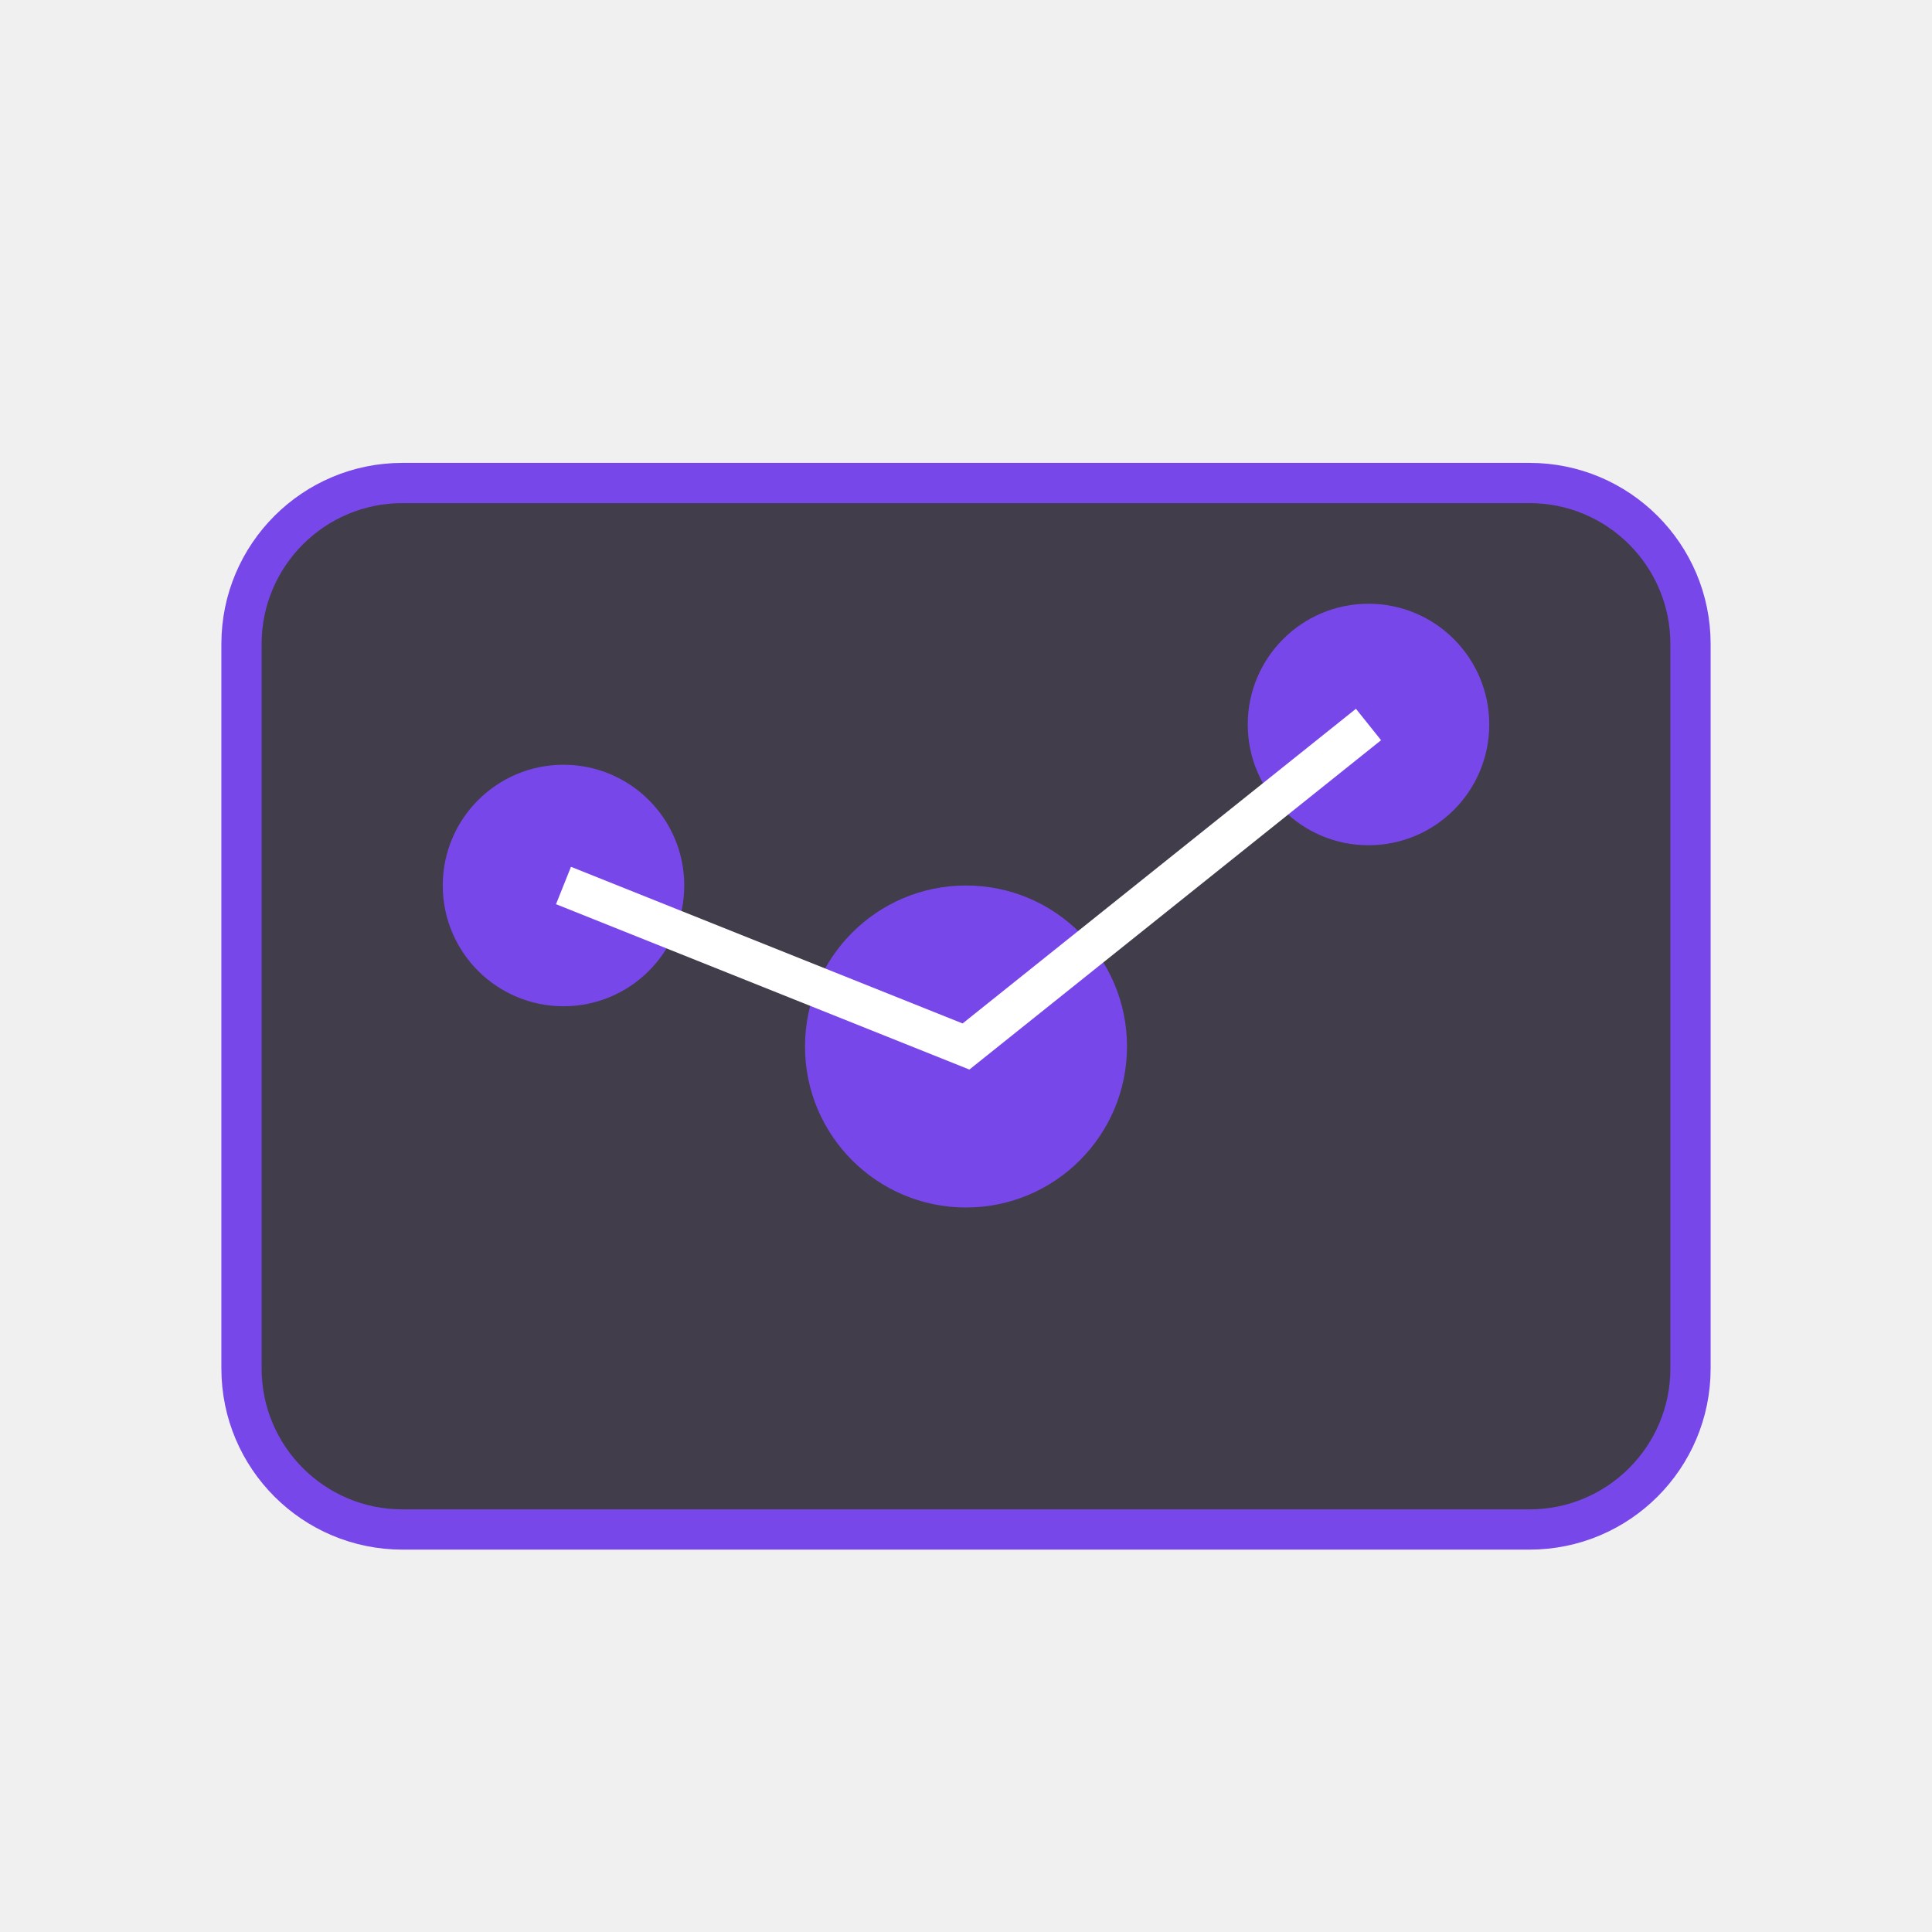
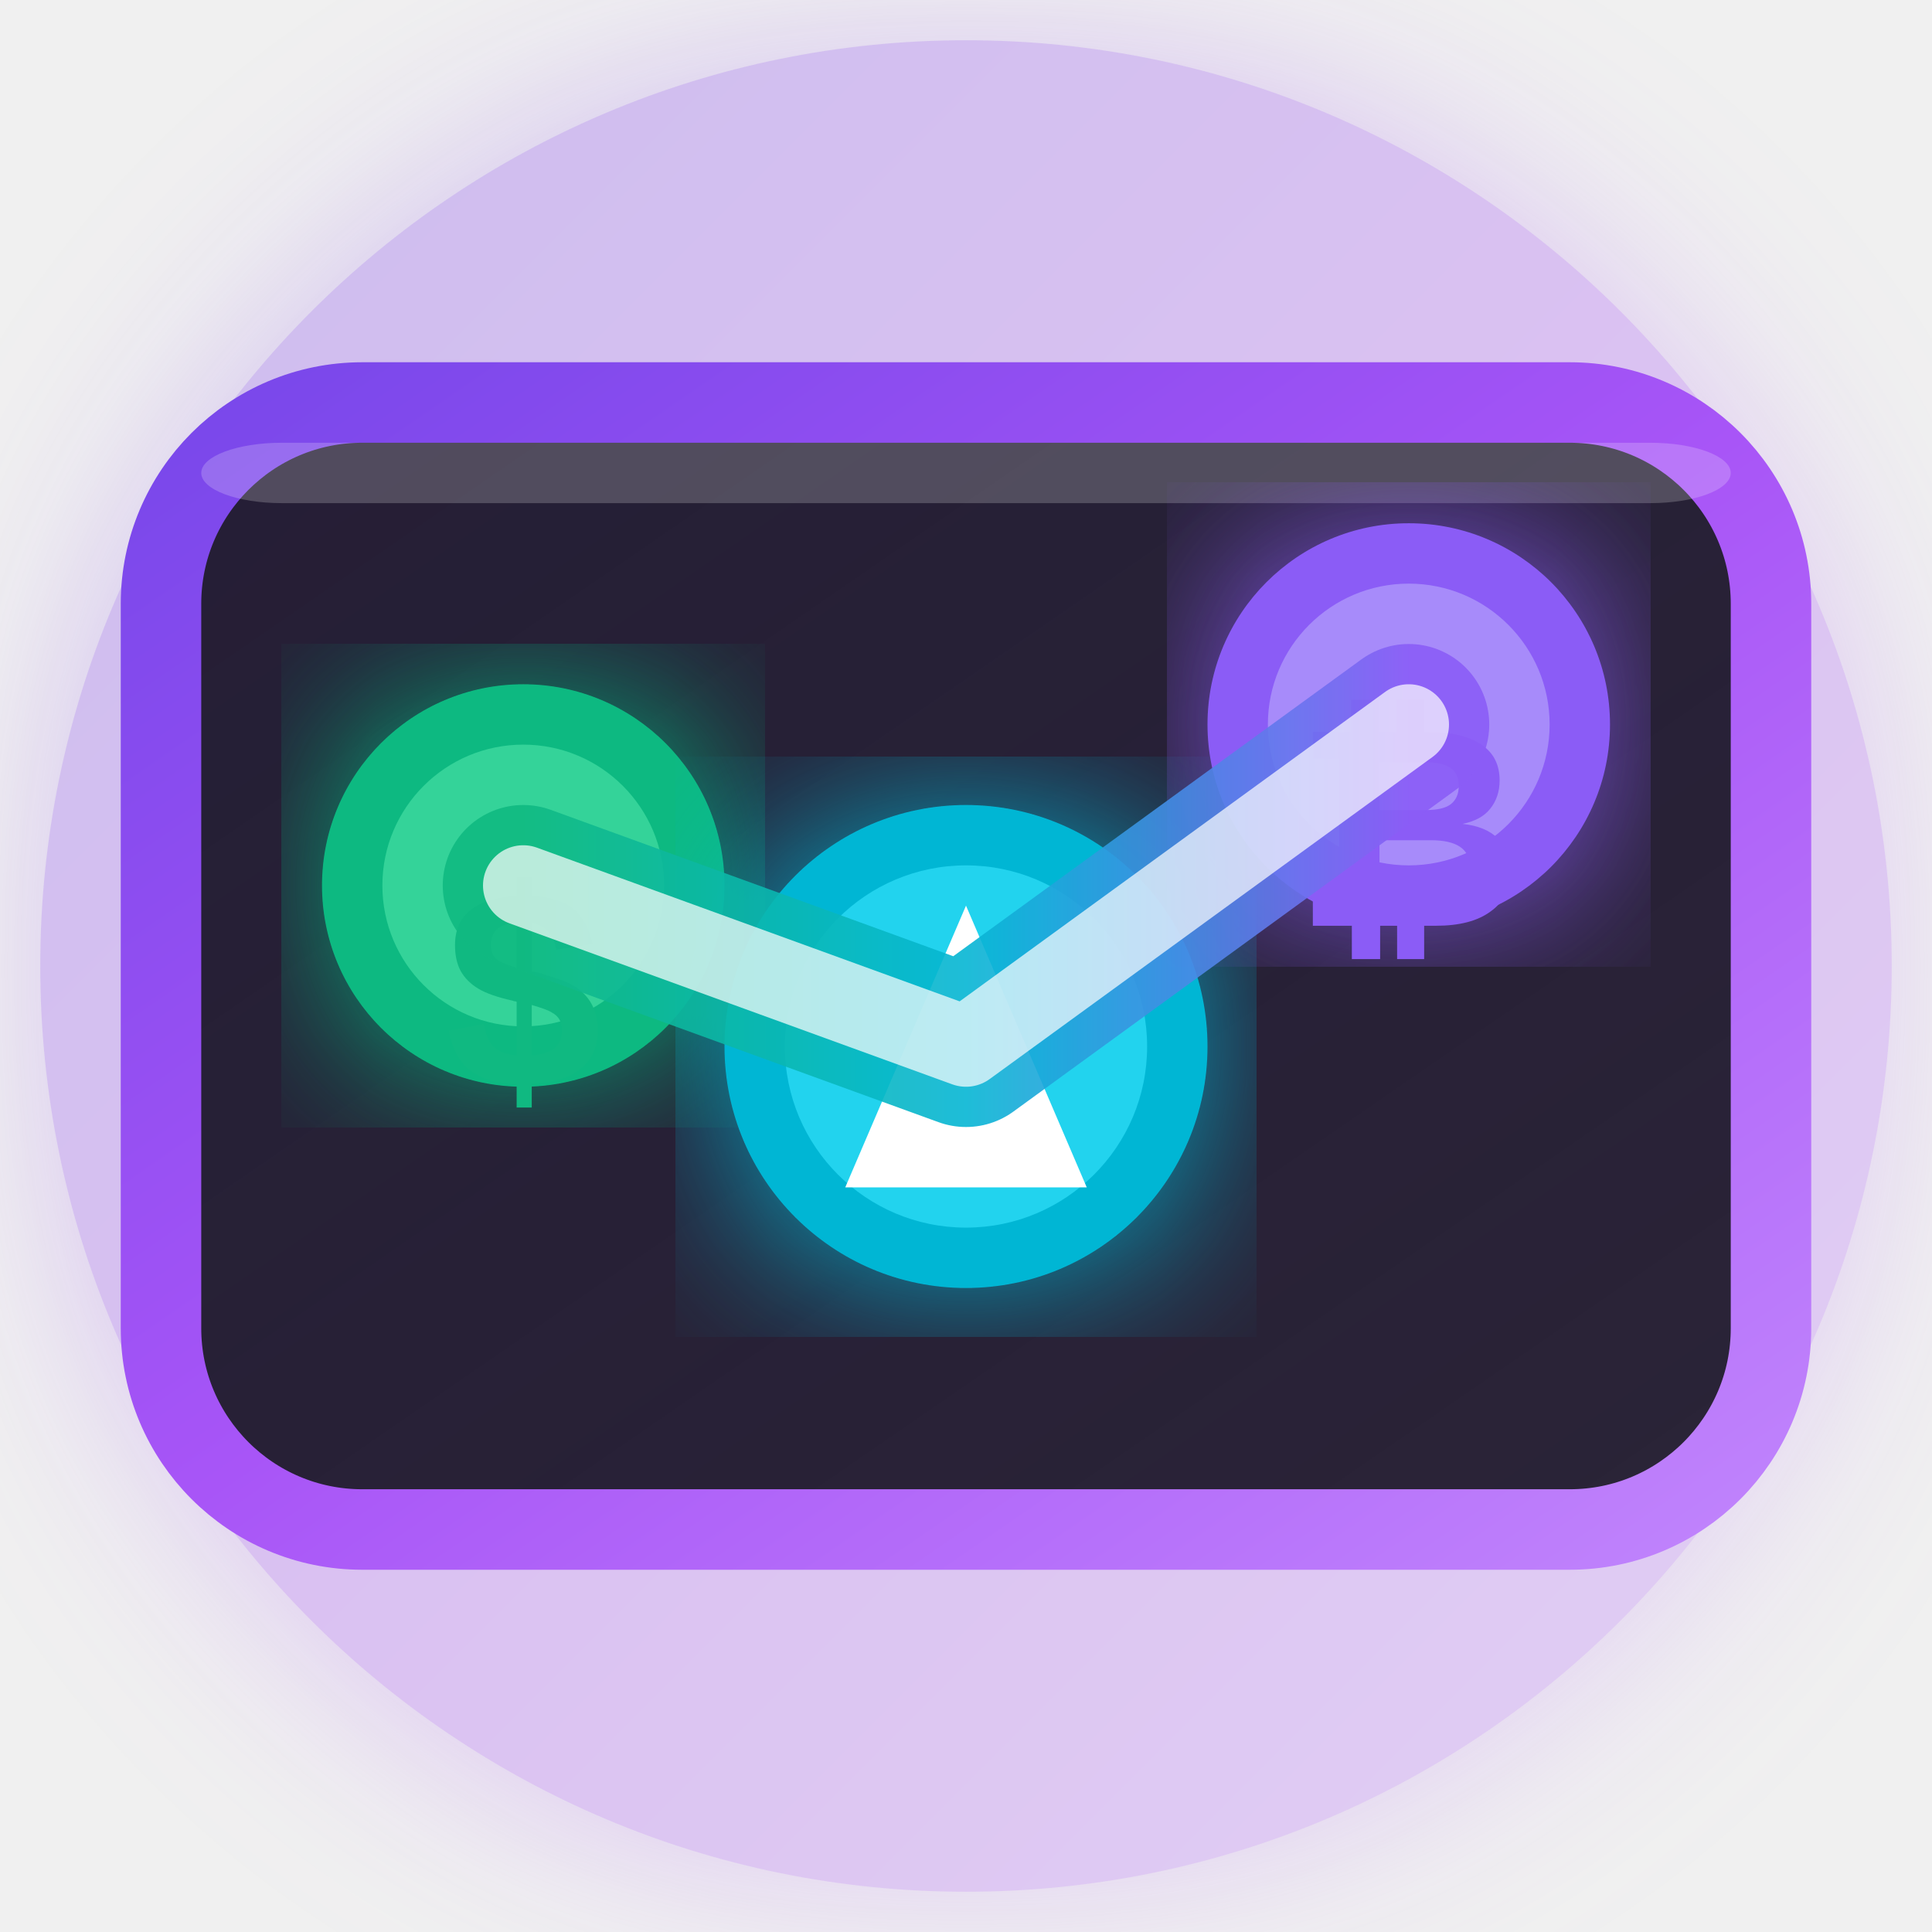
<svg xmlns="http://www.w3.org/2000/svg" fill="none" viewBox="0 0 48 48">
-   <path d="M38 12H10C7.791 12 6 13.791 6 16V34C6 36.209 7.791 38 10 38H38C40.209 38 42 36.209 42 34V16C42 13.791 40.209 12 38 12Z" fill="rgba(22, 17, 34, 0.8)" stroke="#7847EA" strokeLinecap="round" strokeLinejoin="round" strokeWidth="3" />
-   <path d="M14 25C15.657 25 17 23.657 17 22C17 20.343 15.657 19 14 19C12.343 19 11 20.343 11 22C11 23.657 12.343 25 14 25Z" fill="#7847EA" />
-   <path d="M24 30C26.209 30 28 28.209 28 26C28 23.791 26.209 22 24 22C21.791 22 20 23.791 20 26C20 28.209 21.791 30 24 30Z" fill="#7847EA" />
-   <path d="M34 21C35.657 21 37 19.657 37 18C37 16.343 35.657 15 34 15C32.343 15 31 16.343 31 18C31 19.657 32.343 21 34 21Z" fill="#7847EA" />
-   <path d="M14 22L24 26L34 18" stroke="white" strokeLinecap="round" strokeLinejoin="round" strokeWidth="2" />
+   <defs>
+     <linearGradient id="bgGradient" x1="0%" y1="0%" x2="100%" y2="100%">
+       <stop offset="0%" style="stop-color:#7847EA;stop-opacity:1" />
+       <stop offset="50%" style="stop-color:#A855F7;stop-opacity:1" />
+       <stop offset="100%" style="stop-color:#C084FC;stop-opacity:1" />
+     </linearGradient>
+     <linearGradient id="cardGradient" x1="0%" y1="0%" x2="100%" y2="100%">
+       <stop offset="0%" style="stop-color:#1C162C;stop-opacity:0.95" />
+       <stop offset="100%" style="stop-color:#161122;stop-opacity:0.9" />
+     </linearGradient>
+     <filter id="glow">
+       <feGaussianBlur stdDeviation="2.5" result="coloredBlur" />
+       <feMerge>
+         <feMergeNode in="coloredBlur" />
+         <feMergeNode in="SourceGraphic" />
+       </feMerge>
+     </filter>
+     <linearGradient id="lineGradient" x1="0%" y1="0%" x2="100%" y2="0%">
+       <stop offset="0%" style="stop-color:#10B981;stop-opacity:1" />
+       <stop offset="50%" style="stop-color:#06B6D4;stop-opacity:1" />
+       <stop offset="100%" style="stop-color:#8B5CF6;stop-opacity:1" />
+     </linearGradient>
+   </defs>
+   <circle cx="24" cy="24" r="23" fill="url(#bgGradient)" opacity="0.3" filter="url(#glow)" />
+   <rect x="4" y="10" width="40" height="28" rx="5" ry="5" fill="url(#cardGradient)" stroke="url(#bgGradient)" stroke-width="2" />
+   <rect x="5" y="11" width="38" height="1.5" rx="2" fill="rgba(255,255,255,0.2)" />
+   <circle cx="13" cy="22" r="5" fill="#10B981" filter="url(#glow)" />
+   <circle cx="13" cy="22" r="3.5" fill="#34D399" />
+   <text x="13" y="27" text-anchor="middle" font-family="Arial, sans-serif" font-size="7" fill="#10B981" font-weight="bold">$</text>
+   <circle cx="24" cy="26" r="6" fill="#06B6D4" filter="url(#glow)" />
+   <circle cx="24" cy="26" r="4.5" fill="#22D3EE" />
+   <polygon points="24,22.5 27,29.5 21,29.5" fill="white" />
+   <circle cx="35" cy="18" r="5" fill="#8B5CF6" filter="url(#glow)" />
+   <circle cx="35" cy="18" r="3.5" fill="#A78BFA" />
+   <text x="35" y="23" text-anchor="middle" font-family="Arial, sans-serif" font-size="7" fill="#8B5CF6" font-weight="bold">₿</text>
+   <path d="M13 22 L24 26 L35 18" stroke="url(#lineGradient)" stroke-width="4" stroke-linecap="round" stroke-linejoin="round" fill="none" opacity="0.9" />
+   <path d="M13 22 L24 26 L35 18" stroke="white" stroke-width="2" stroke-linecap="round" stroke-linejoin="round" fill="none" opacity="0.7" />
</svg>
